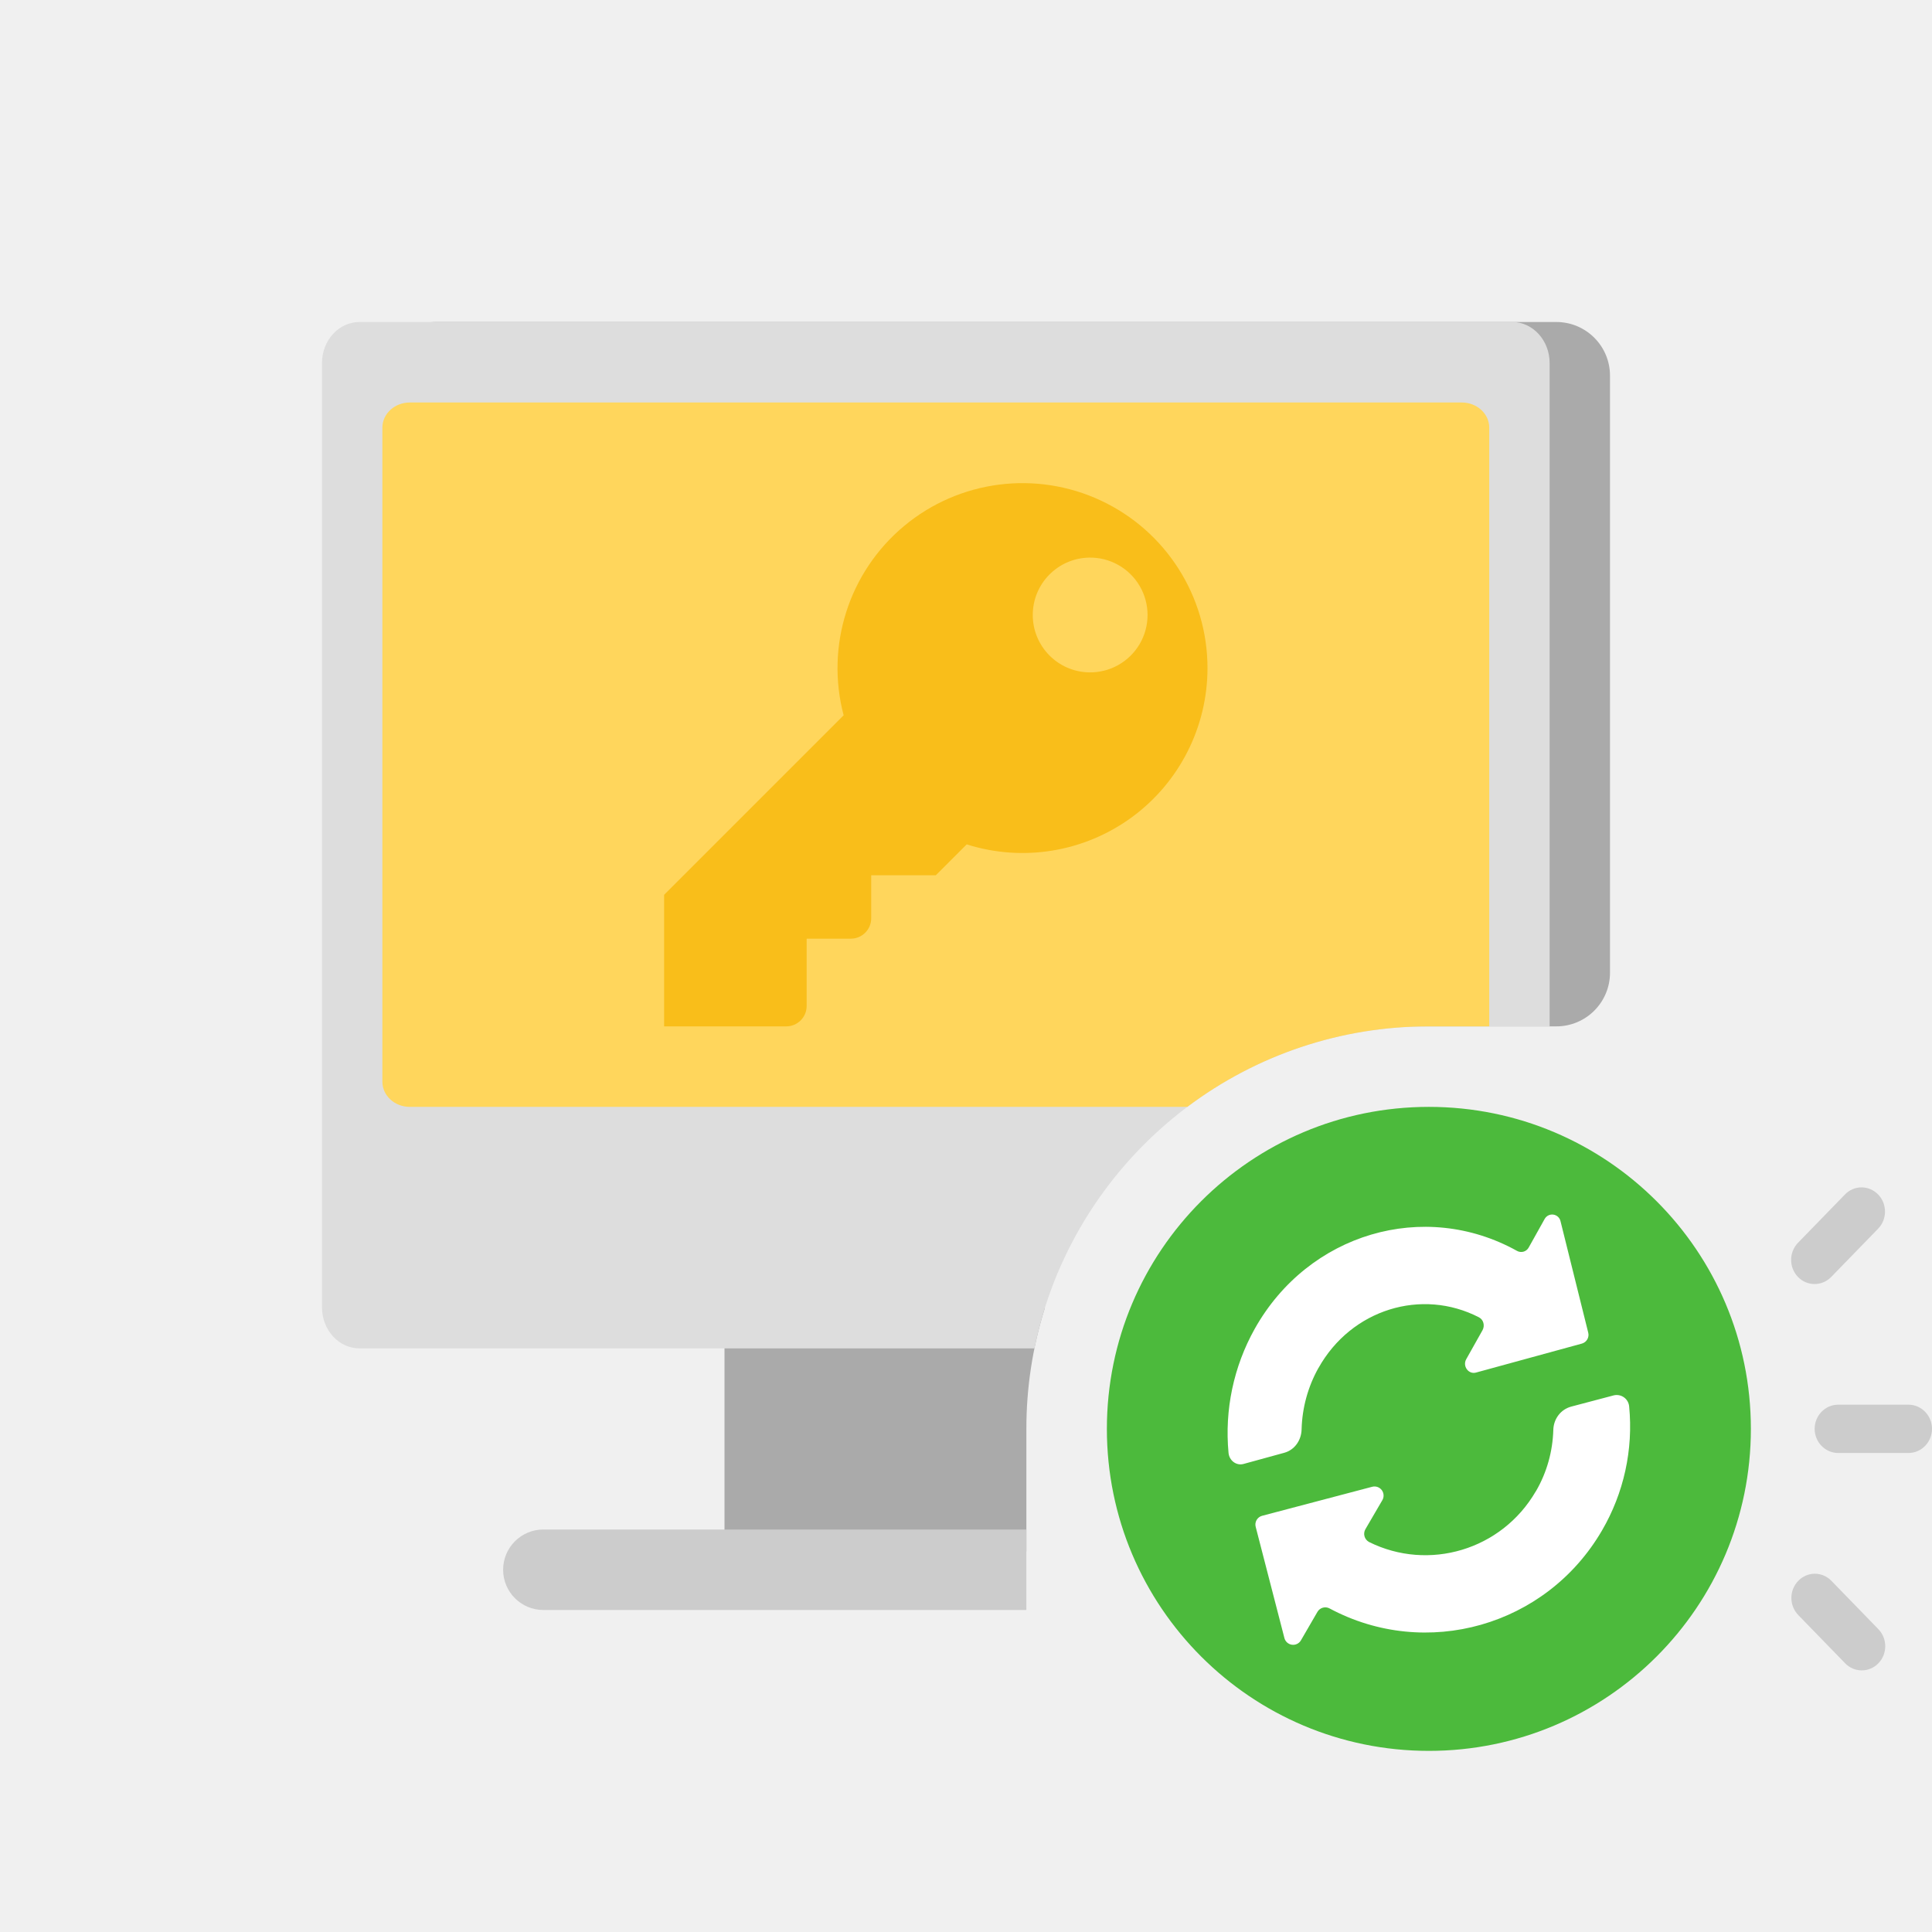
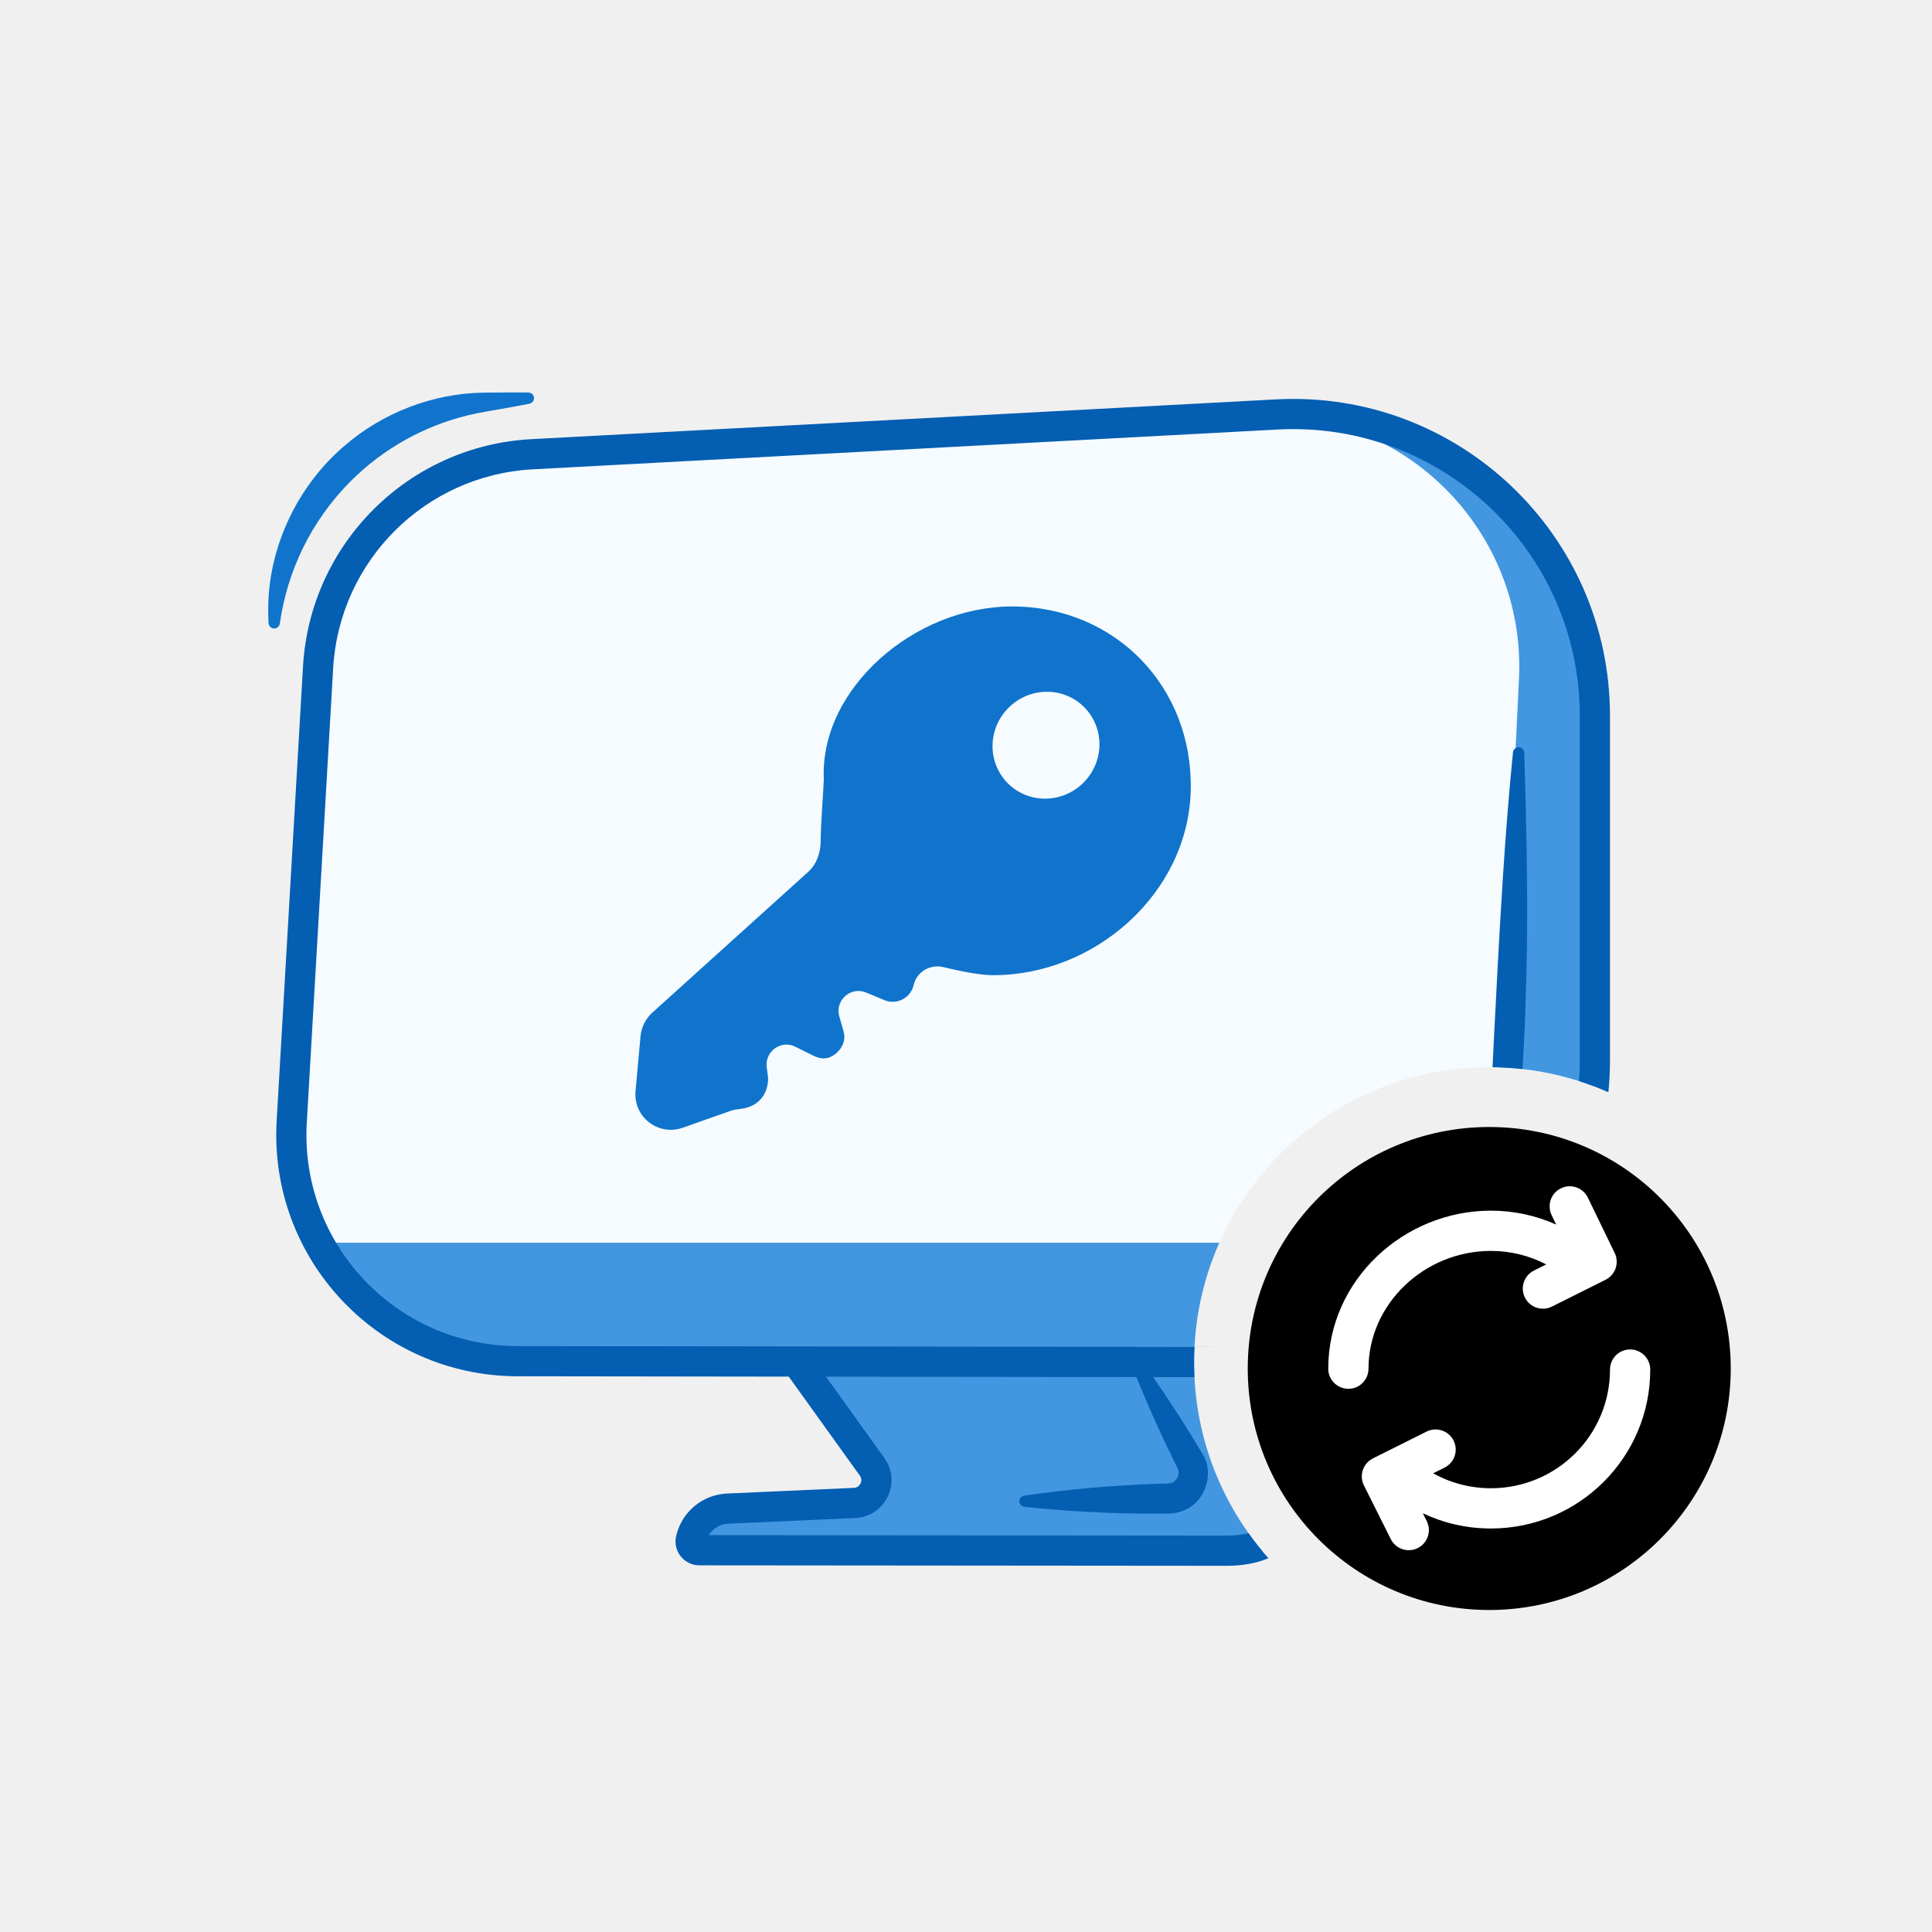
- <svg xmlns="http://www.w3.org/2000/svg" fill="none" viewBox="0 0 96 96">
-   <path fill="#aaa" d="M51.916 65A20 20 0 0 0 51 71v6.091L36 79V65zM19 18.667A2.667 2.667 0 0 1 21.667 16h55.666A2.667 2.667 0 0 1 80 18.667v29.666A2.667 2.667 0 0 1 77.333 51H21.667A2.667 2.667 0 0 1 19 48.333z" />
-   <path fill="#ccc" d="M51 80v-4H27a2 2 0 1 0 0 4z" />
-   <path fill="#ddd" d="M75.137 16H17.863c-1.03 0-1.863.913-1.863 2.04v46.92c0 1.127.834 2.04 1.863 2.04H51.4c1.853-9.129 9.924-16 19.6-16h6V18.04c0-1.127-.834-2.04-1.863-2.04" />
-   <path fill="#ffd65c" d="M72.636 20H20.364C19.61 20 19 20.56 19 21.25v32.5c0 .69.61 1.25 1.364 1.25h38.634A19.9 19.9 0 0 1 71 51h3V21.25c0-.69-.61-1.25-1.364-1.25" />
-   <path fill="#f9be1a" fill-rule="evenodd" d="M60 33.192a9.192 9.192 0 0 1-11.965 8.765L46.5 43.492h-3.21v2.136c0 .56-.453 1.014-1.013 1.014h-2.195v3.344c0 .56-.454 1.014-1.014 1.014H33v-6.537l8.92-8.92A9.192 9.192 0 1 1 60 33.192m-5.884.218a2.852 2.852 0 1 0 0-5.703 2.852 2.852 0 0 0 0 5.703" clip-rule="evenodd" />
-   <path fill="#4cba3c" d="M71 87c8.837 0 16-7.163 16-16s-7.163-16-16-16-16 7.163-16 16 7.163 16 16 16" />
-   <path fill="#fff" d="M73.495 65.46c-2.852-1.473-6.348-.403-7.979 2.512l-.006.006a6.6 6.6 0 0 0-.834 3.043c-.012.55-.35 1.025-.859 1.166l-2.03.557c-.355.096-.705-.167-.742-.551a10.6 10.6 0 0 1 1.3-6.162c2.668-4.76 8.427-6.438 13.033-3.876a.424.424 0 0 0 .582-.166l.791-1.416a.426.426 0 0 1 .792.115l1.373 5.522a.45.45 0 0 1-.306.55l-5.268 1.442c-.374.103-.681-.32-.485-.666l.81-1.441c.122-.224.049-.52-.172-.634M68.024 76.62c2.962 1.472 6.592.403 8.286-2.512l.007-.006c.56-.961.834-2.005.866-3.043.012-.55.363-1.025.891-1.166l2.108-.557a.622.622 0 0 1 .77.55 10.26 10.26 0 0 1-1.35 6.163c-2.77 4.76-8.75 6.438-13.533 3.875a.45.45 0 0 0-.605.167l-.821 1.416a.448.448 0 0 1-.822-.116l-1.426-5.521a.45.45 0 0 1 .318-.551l5.47-1.442a.452.452 0 0 1 .504.667l-.84 1.44a.46.46 0 0 0 .177.635" />
-   <path fill="#ccc" d="M92.502 59c.297 0 .594.12.822.354.454.468.454 1.23 0 1.698l-2.333 2.4a1.145 1.145 0 0 1-1.65 0 1.227 1.227 0 0 1 0-1.698l2.333-2.4c.227-.234.524-.354.822-.354zm-1.167 10.798h3.499c.641 0 1.166.54 1.166 1.2s-.525 1.2-1.166 1.2h-3.499c-.641 0-1.166-.54-1.166-1.2s.525-1.2 1.166-1.2m-1.982 8.754c.227-.234.525-.354.822-.354h.006c.297 0 .595.12.822.354l2.332 2.4c.455.467.455 1.23 0 1.697a1.145 1.145 0 0 1-1.65 0l-2.332-2.4a1.227 1.227 0 0 1 0-1.697" />
+ <svg xmlns="http://www.w3.org/2000/svg" width="96" height="96" viewBox="0 0 96 96" fill="none">
+   <path d="M63.45 20.594C72.036 20.135 79.25 26.974 79.25 35.573V52.687C79.25 53.121 79.231 53.55 79.195 53.975C77.58 53.364 75.829 53.029 74 53.029C65.905 53.029 59.342 59.587 59.334 67.68L25.712 67.636C19.249 67.627 14.121 62.187 14.496 55.734L15.806 33.153C16.138 27.433 20.716 22.877 26.437 22.571L63.45 20.594Z" fill="#F5FBFE" />
+   <path d="M60.589 61.749C59.782 63.567 59.334 65.578 59.334 67.695C59.334 71.251 60.599 74.51 62.704 77.049C62.237 77.249 61.661 77.356 60.989 77.356L47.159 77.383L47.158 77.383L34.568 77.408C34.382 77.408 34.241 77.239 34.275 77.056C34.499 75.861 35.5 74.968 36.713 74.882L42.502 74.473C43.392 74.41 43.862 73.39 43.332 72.672L39.51 67.499H25.106C21.153 67.499 17.536 65.276 15.75 61.749H60.589Z" fill="#4397E0" />
+   <path d="M63.45 20.594C72.036 20.135 79.25 26.974 79.25 35.573V53.996C77.779 53.432 76.194 53.098 74.539 53.038L75.477 33.744C75.837 26.348 69.725 20.263 62.332 20.654L63.45 20.594Z" fill="#4397E0" />
+   <path d="M62.325 20.654L51.867 21.213L62.332 20.654C62.33 20.654 62.327 20.654 62.325 20.654Z" fill="#4397E0" />
+   <path d="M63.41 19.845C72.425 19.364 79.999 26.545 79.999 35.573V52.687C79.999 53.222 79.972 53.751 79.92 54.273C79.447 54.064 78.96 53.879 78.462 53.72C78.486 53.379 78.499 53.034 78.499 52.687V35.573C78.499 27.404 71.646 20.908 63.49 21.343L26.477 23.32C21.137 23.605 16.865 27.858 16.555 33.197L15.244 55.778C14.895 61.8 19.68 66.878 25.713 66.886L59.353 66.93C59.34 67.184 59.333 67.439 59.333 67.695C59.333 67.942 59.339 68.187 59.351 68.43L57.297 68.427C58.17 69.682 58.993 70.963 59.767 72.271C60.368 73.243 59.867 74.684 58.764 75.079C58.544 75.163 58.309 75.206 58.081 75.209C55.949 75.234 53.816 75.148 51.68 74.951C51.427 74.927 51.173 74.902 50.919 74.876C50.849 74.868 50.781 74.839 50.731 74.788C50.68 74.737 50.651 74.67 50.65 74.6C50.648 74.529 50.675 74.461 50.724 74.408C50.772 74.356 50.839 74.323 50.909 74.313C51.161 74.277 51.414 74.243 51.666 74.21C53.793 73.933 55.922 73.768 58.053 73.713C58.117 73.71 58.173 73.698 58.226 73.678C58.486 73.585 58.653 73.236 58.515 72.954C57.811 71.552 57.16 70.12 56.563 68.66C56.531 68.582 56.499 68.504 56.468 68.426L41.041 68.406L43.944 72.449C44.816 73.664 43.992 75.363 42.497 75.43L36.192 75.711C35.784 75.729 35.423 75.949 35.215 76.281L60.946 76.304C61.385 76.304 61.745 76.258 62.037 76.183C62.345 76.615 62.675 77.031 63.026 77.426C62.429 77.685 61.715 77.804 60.946 77.804L34.753 77.781C33.994 77.781 33.43 77.078 33.595 76.337C33.862 75.138 34.899 74.267 36.126 74.213L42.431 73.931C42.735 73.918 42.903 73.572 42.725 73.324L39.193 68.404L25.711 68.386C18.817 68.377 13.348 62.574 13.747 55.691L15.057 33.11C15.412 27.009 20.295 22.148 26.397 21.822L63.41 19.845Z" fill="#045EB2" />
+   <path d="M75.468 37.128C75.54 37.131 75.609 37.162 75.659 37.214C75.71 37.267 75.738 37.337 75.74 37.41C75.755 37.897 75.769 38.373 75.782 38.849C75.902 43.158 75.951 47.476 75.725 51.788C75.703 52.233 75.679 52.677 75.653 53.121C75.164 53.066 74.667 53.035 74.164 53.03C74.184 52.592 74.205 52.153 74.227 51.714C74.451 47.421 74.656 43.134 75.042 38.826C75.085 38.351 75.13 37.877 75.178 37.391C75.185 37.319 75.218 37.25 75.272 37.201C75.326 37.152 75.396 37.126 75.468 37.128Z" fill="#045EB2" />
+   <path fill-rule="evenodd" clip-rule="evenodd" d="M50.342 30.135C55.451 30.162 59.283 34.157 59.167 39.262C59.05 44.377 54.408 48.483 49.309 48.456C48.701 48.453 47.722 48.262 46.868 48.054C46.24 47.901 45.587 48.271 45.416 48.88L45.386 48.999C45.214 49.607 44.544 49.943 43.957 49.7L43.029 49.315C42.271 49.002 41.475 49.716 41.703 50.504L41.897 51.176C41.944 51.339 41.986 51.542 41.93 51.747C41.829 52.112 41.558 52.407 41.209 52.542C40.908 52.657 40.602 52.549 40.376 52.437L39.514 52.008C38.813 51.658 37.994 52.248 38.098 53.029L38.152 53.431C38.164 53.521 38.172 53.619 38.163 53.719C38.129 54.111 37.987 54.435 37.748 54.673C37.51 54.911 37.188 55.051 36.813 55.097C36.624 55.121 36.453 55.144 36.293 55.2L33.933 56.034C32.707 56.466 31.463 55.505 31.58 54.216L31.827 51.496C31.868 51.041 32.081 50.616 32.423 50.308L40.166 43.317C40.573 42.95 40.775 42.375 40.779 41.807C40.783 41.275 40.819 40.641 40.856 40.071C40.892 39.501 40.928 38.999 40.935 38.714C40.83 36.474 41.961 34.322 43.718 32.738C45.477 31.152 47.879 30.122 50.342 30.135ZM52.036 34.374C50.569 34.367 49.353 35.549 49.319 37.016C49.286 38.482 50.448 39.677 51.914 39.685C53.381 39.693 54.598 38.51 54.631 37.044C54.664 35.577 53.502 34.382 52.036 34.374Z" fill="#1074CC" />
+   <path d="M25.3 19.5C25.614 19.5 25.928 19.501 26.243 19.503C26.314 19.504 26.384 19.528 26.439 19.575C26.494 19.622 26.528 19.688 26.535 19.759C26.541 19.829 26.519 19.9 26.474 19.957C26.429 20.013 26.364 20.05 26.294 20.063C25.985 20.123 25.677 20.181 25.368 20.238C24.944 20.316 24.519 20.39 24.093 20.462C21.831 20.85 19.751 21.85 18.068 23.312C16.081 25.034 14.645 27.399 14.068 30.074C14.003 30.371 13.949 30.671 13.906 30.976C13.896 31.047 13.862 31.113 13.809 31.161C13.755 31.209 13.685 31.235 13.614 31.232C13.543 31.229 13.476 31.198 13.426 31.146C13.376 31.094 13.348 31.025 13.344 30.953C13.325 30.631 13.321 30.309 13.332 29.985C13.415 27.066 14.809 24.135 17.085 22.179C18.999 20.507 21.515 19.547 24.006 19.511C24.437 19.505 24.869 19.501 25.3 19.5Z" fill="#1074CC" />
+   <path d="M74 80C80.627 80 86 74.627 86 68C86 61.373 80.627 56 74 56C67.373 56 62 61.373 62 68C62 74.627 67.373 80 74 80Z" fill="black" />
+   <path d="M81 67.053C81.552 67.053 82 67.501 82 68.053C82 72.417 78.453 75.95 74.083 75.95C72.874 75.95 71.727 75.679 70.701 75.195L70.894 75.582C71.141 76.076 70.941 76.676 70.447 76.923C69.953 77.17 69.353 76.969 69.106 76.475L67.772 73.809C67.758 73.781 67.746 73.752 67.735 73.724C67.73 73.711 67.725 73.698 67.72 73.685C67.593 73.314 67.697 72.906 67.973 72.641C67.985 72.629 67.997 72.618 68.01 72.607C68.034 72.586 68.061 72.565 68.088 72.546C68.129 72.517 68.173 72.491 68.219 72.467L70.886 71.134C71.38 70.887 71.98 71.088 72.228 71.581C72.475 72.075 72.275 72.676 71.781 72.923L71.21 73.208C72.06 73.68 73.038 73.95 74.083 73.95C77.354 73.95 80 71.307 80 68.053C80 67.501 80.448 67.053 81 67.053Z" fill="white" />
+   <path d="M77.564 59.045C78.061 58.805 78.659 59.013 78.9 59.509L80.233 62.26C80.244 62.282 80.254 62.305 80.263 62.327C80.265 62.334 80.268 62.341 80.27 62.347C80.273 62.354 80.275 62.361 80.278 62.368C80.281 62.378 80.285 62.388 80.288 62.399C80.29 62.403 80.291 62.407 80.292 62.412C80.296 62.423 80.299 62.434 80.302 62.444C80.303 62.451 80.305 62.458 80.306 62.464C80.308 62.474 80.311 62.484 80.313 62.494C80.345 62.649 80.339 62.806 80.299 62.954C80.298 62.959 80.296 62.965 80.295 62.971C80.288 62.995 80.28 63.02 80.271 63.043C80.268 63.05 80.266 63.056 80.264 63.062C80.248 63.102 80.23 63.14 80.21 63.177C80.208 63.181 80.205 63.185 80.203 63.19C80.19 63.213 80.175 63.236 80.16 63.258C80.156 63.263 80.153 63.269 80.149 63.274C80.135 63.295 80.119 63.315 80.103 63.334C80.098 63.34 80.094 63.345 80.089 63.35C80.061 63.383 80.03 63.415 79.996 63.444C79.993 63.447 79.991 63.449 79.988 63.452C79.94 63.493 79.888 63.53 79.832 63.562C79.829 63.564 79.826 63.565 79.824 63.566C79.814 63.572 79.804 63.578 79.793 63.583C79.789 63.585 79.785 63.588 79.781 63.59L77.115 64.923C76.621 65.17 76.02 64.97 75.773 64.476C75.525 63.982 75.725 63.381 76.219 63.134L76.831 62.828C76.819 62.822 76.807 62.817 76.796 62.811C75.984 62.393 75.063 62.157 74.083 62.157C70.773 62.157 68 64.794 68 68.009C68 68.561 67.552 69.009 67 69.009C66.448 69.009 66 68.561 66 68.009C66 63.606 69.754 60.157 74.083 60.157C75.237 60.157 76.336 60.404 77.327 60.849L77.1 60.381C76.859 59.884 77.067 59.286 77.564 59.045Z" fill="white" />
</svg>
